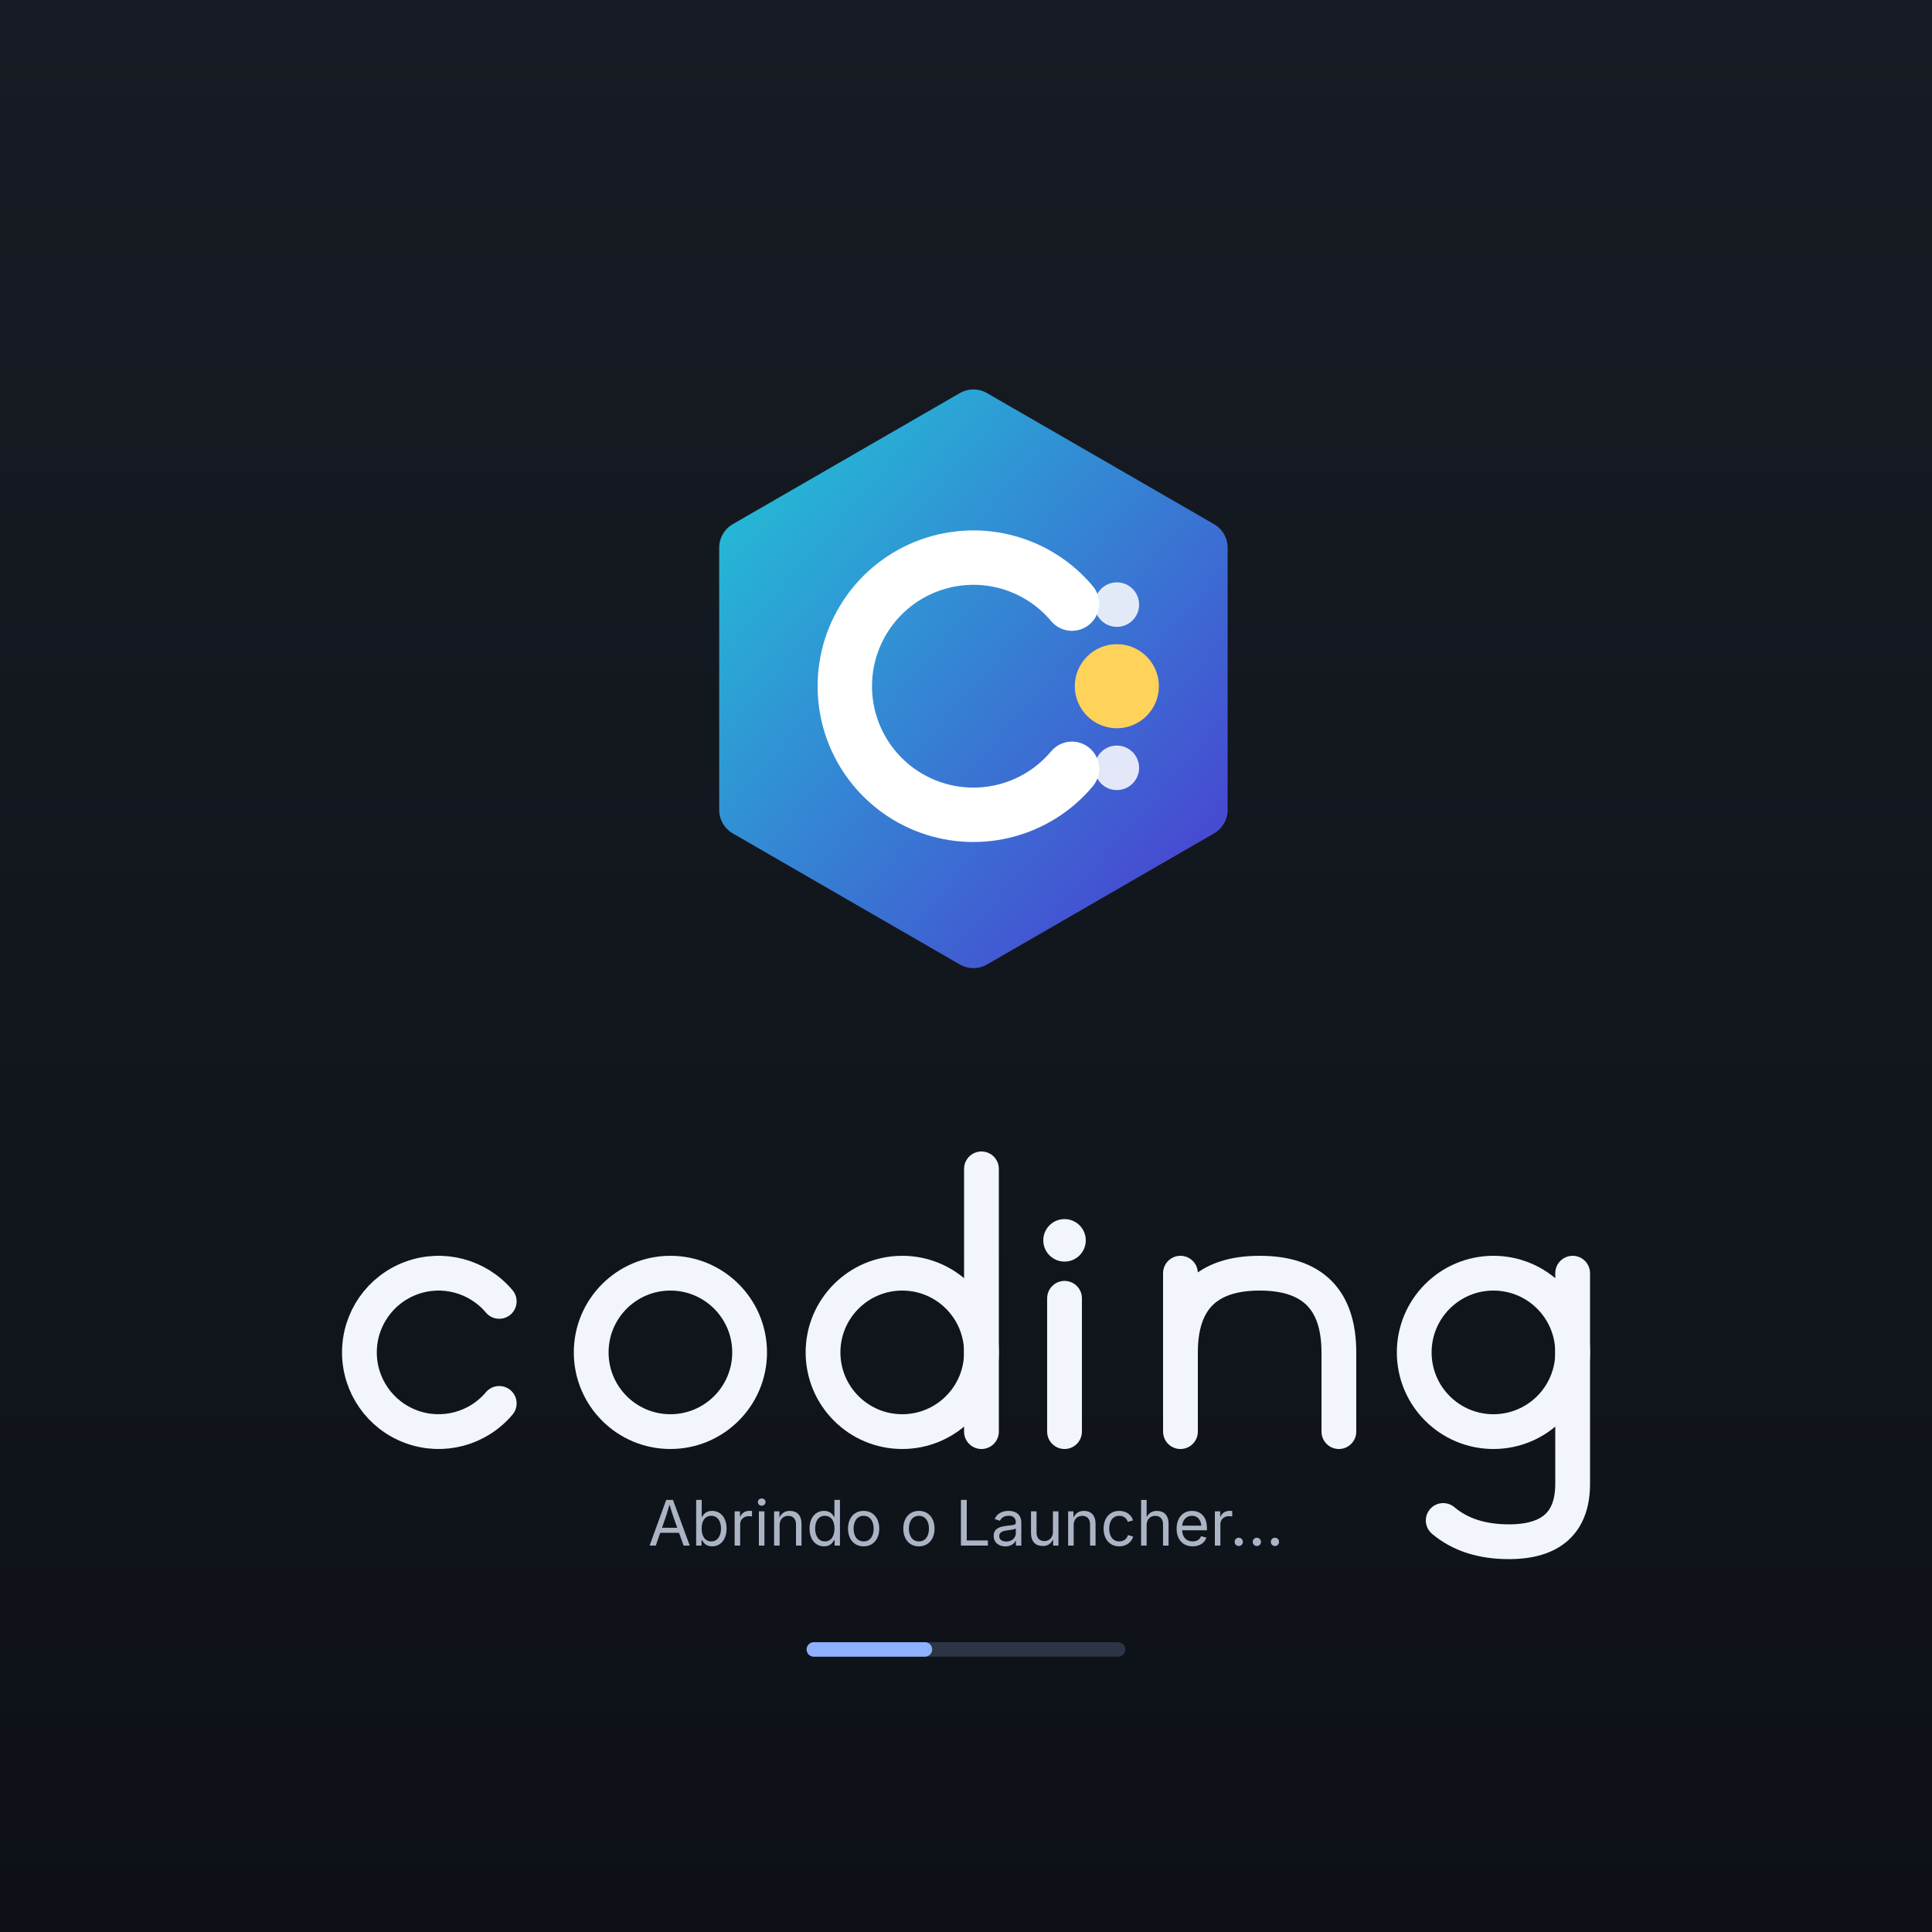
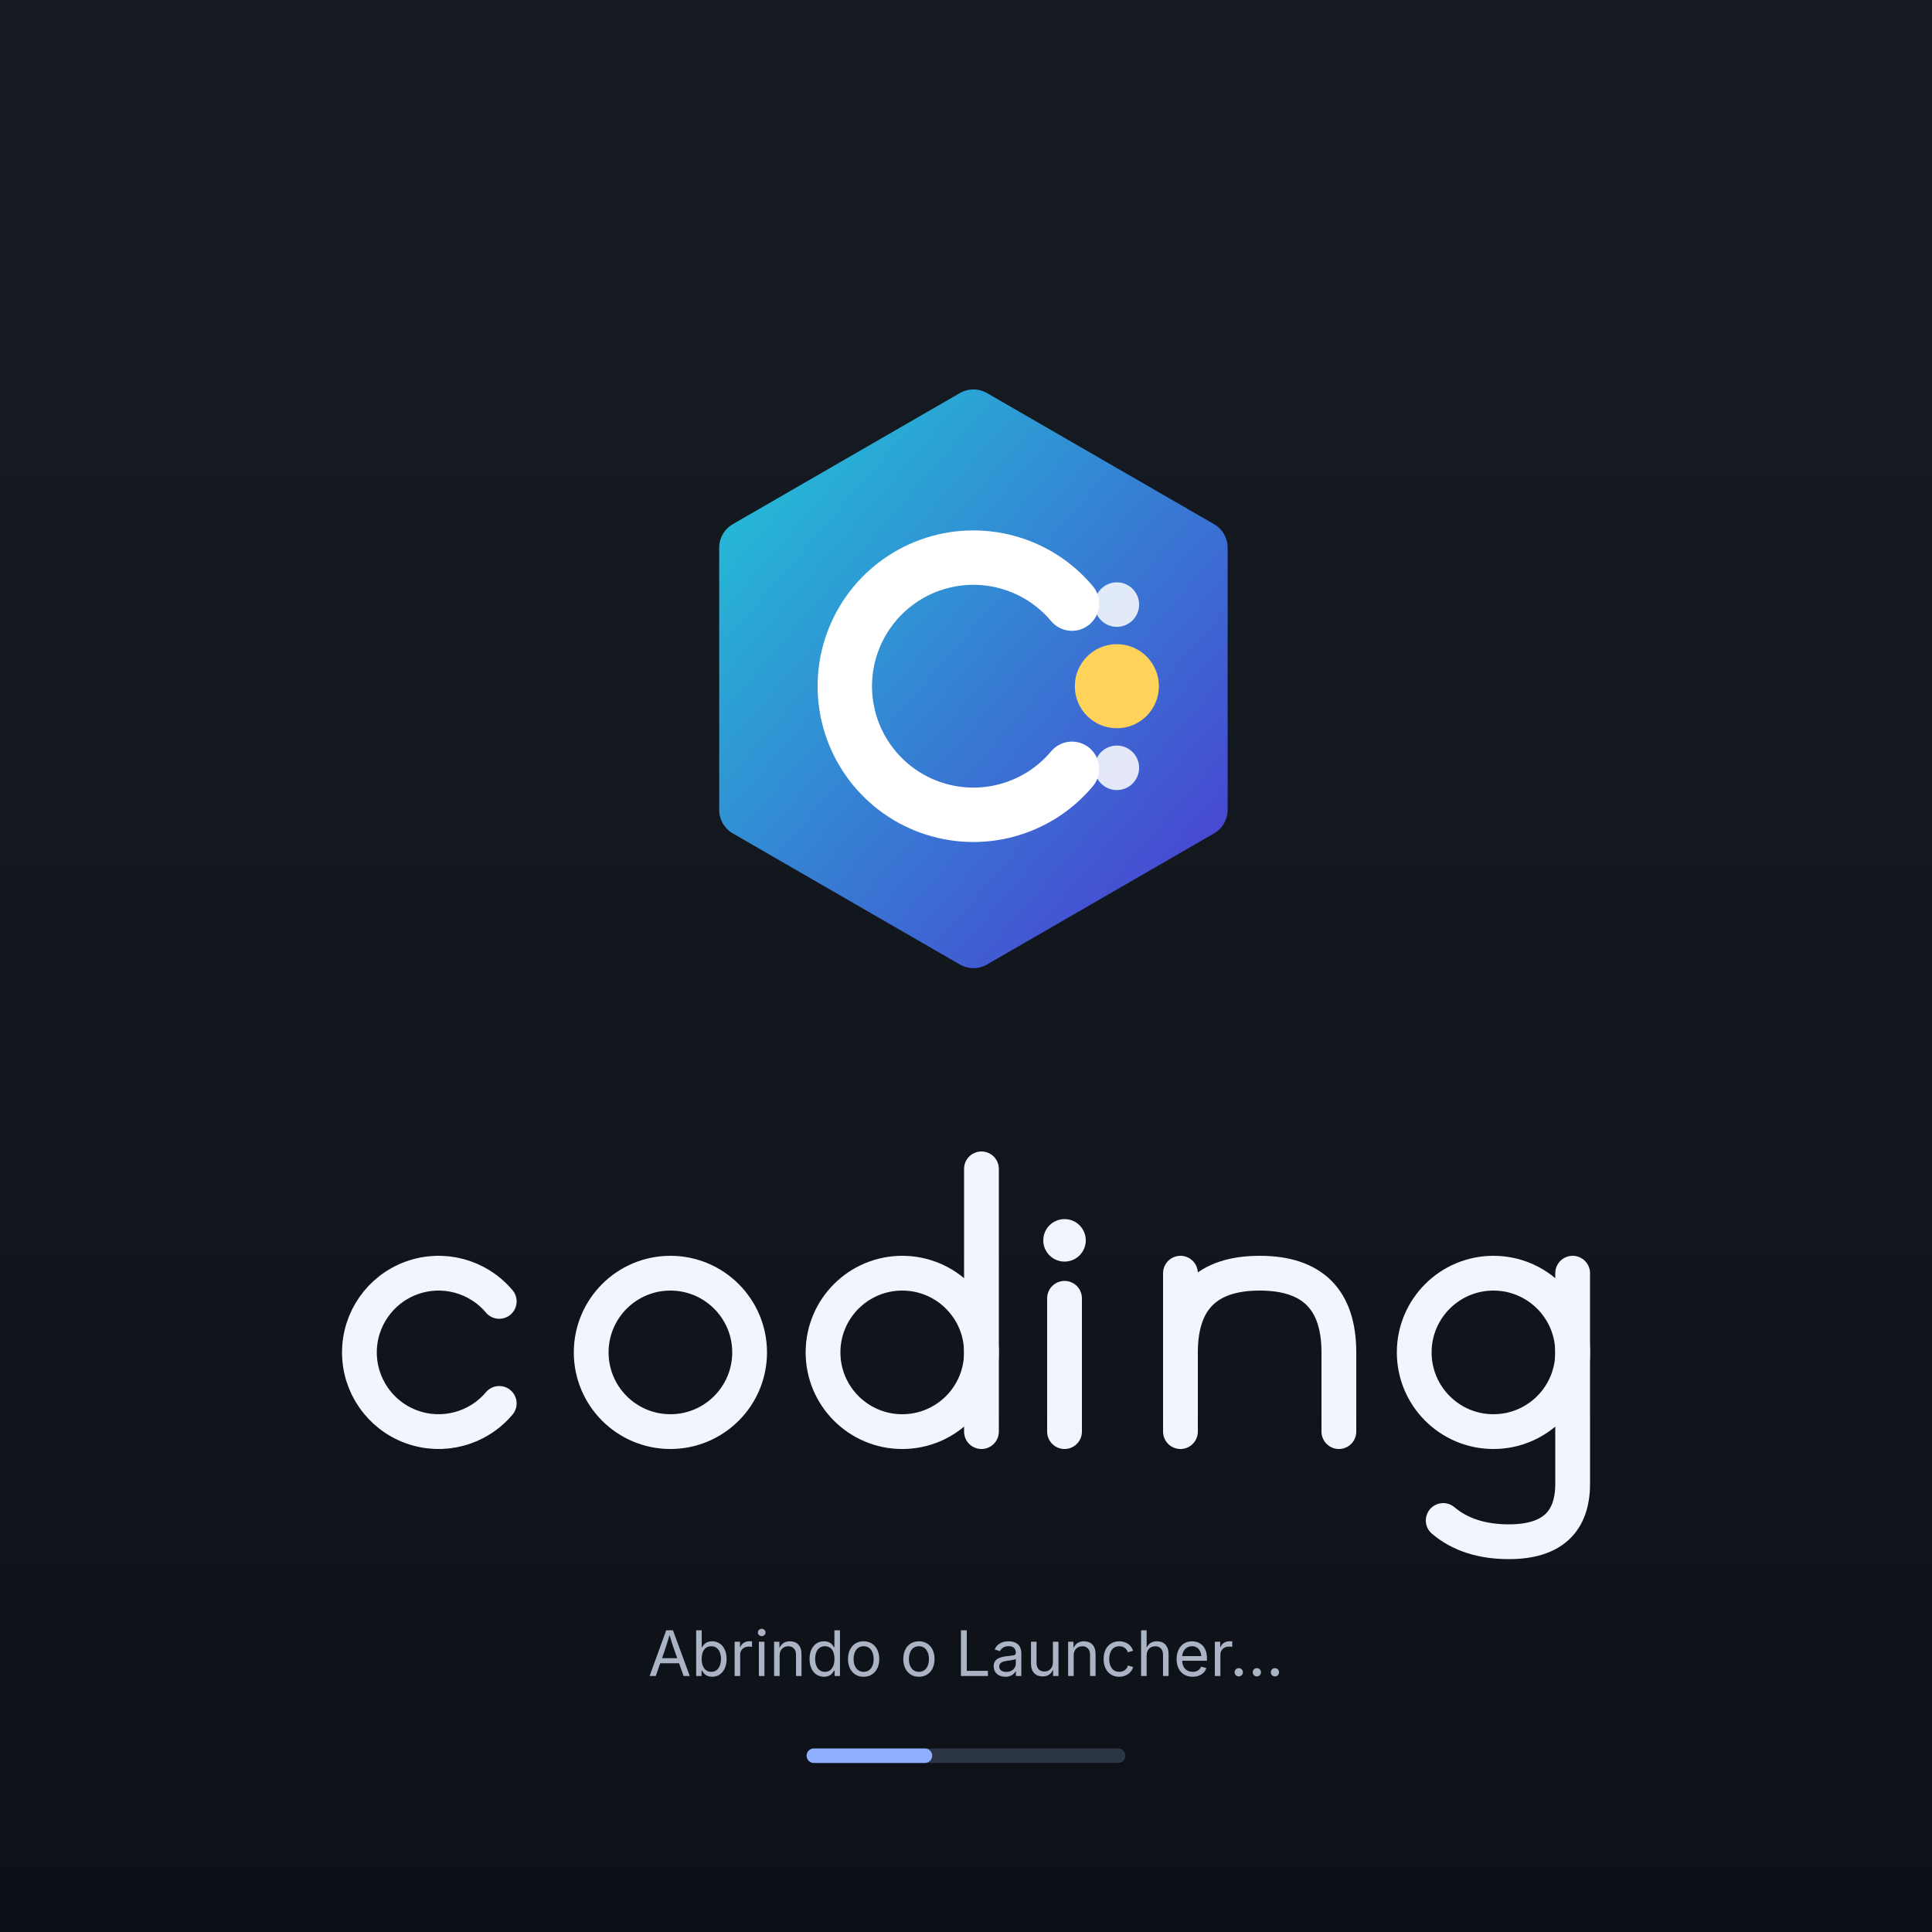
<svg xmlns="http://www.w3.org/2000/svg" width="800" height="800" viewBox="0 0 800 800" role="img">
  <defs>
    <linearGradient id="gc" x1="0" y1="0" x2="1" y2="1">
      <stop offset="0" stop-color="#22c1d6" />
      <stop offset="1" stop-color="#4a3fd1" />
    </linearGradient>
    <linearGradient id="bgs" x1="0" y1="0" x2="0" y2="1">
      <stop offset="0" stop-color="#171c24" />
      <stop offset="1" stop-color="#0d1117" />
    </linearGradient>
  </defs>
  <rect width="800" height="800" fill="url(#bgs)" />
  <g transform="translate(272,150) scale(.512)">
    <polygon points="256.0,44.0 439.6,150.0 439.6,362.0 256.0,468.0 72.4,362.0 72.4,150.0" fill="url(#gc)" stroke="url(#gc)" stroke-width="44" stroke-linejoin="round" />
    <path d="M335.7 195.2A104 104 0 1 0 335.7 328.8" fill="none" stroke="#fff" stroke-width="44" stroke-linecap="round" />
    <circle cx="372" cy="262" r="34" fill="#FFD25A" />
    <circle cx="372" cy="196" r="18" fill="#fff" fill-opacity=".85" />
    <circle cx="372" cy="328" r="18" fill="#fff" fill-opacity=".85" />
  </g>
  <g transform="translate(141.6,520) scale(.8)">
    <g>
      <path d="M81.4 23.6A41 41 0 1 0 81.4 76.4" stroke="#F2F5FB" stroke-width="18" stroke-linecap="round" stroke-linejoin="round" fill="none" />
      <circle cx="170" cy="50" r="41" stroke="#F2F5FB" stroke-width="18" stroke-linecap="round" stroke-linejoin="round" fill="none" />
      <circle cx="290" cy="50" r="41" stroke="#F2F5FB" stroke-width="18" stroke-linecap="round" stroke-linejoin="round" fill="none" />
      <path d="M331 -45V91" stroke="#F2F5FB" stroke-width="18" stroke-linecap="round" stroke-linejoin="round" fill="none" />
      <g transform="translate(-36,0)">
        <path d="M410 22V91" stroke="#F2F5FB" stroke-width="18" stroke-linecap="round" stroke-linejoin="round" fill="none" />
        <circle cx="410" cy="-8" r="11" fill="#F2F5FB" />
        <path d="M470 91V9M470 50Q470 9 511 9Q552 9 552 50V91" stroke="#F2F5FB" stroke-width="18" stroke-linecap="round" stroke-linejoin="round" fill="none" />
        <circle cx="632" cy="50" r="41" stroke="#F2F5FB" stroke-width="18" stroke-linecap="round" stroke-linejoin="round" fill="none" />
        <path d="M673 9V118Q673 148 640 148Q619 148 606 137" stroke="#F2F5FB" stroke-width="18" stroke-linecap="round" stroke-linejoin="round" fill="none" />
      </g>
    </g>
  </g>
-   <text x="400" y="640" text-anchor="middle" font-family="Inter,system-ui,sans-serif" font-size="26" fill="#aab4c5">Abrindo o Launcher...</text>
-   <rect x="334" y="680" width="132" height="6" rx="3" fill="#2c3546" />
-   <rect x="334" y="680" width="52" height="6" rx="3" fill="#8fb0ff" />
+   <text x="400" y="694" text-anchor="middle" font-family="Inter,system-ui,sans-serif" font-size="26" fill="#aab4c5">Abrindo o Launcher...</text>
+   <rect x="334" y="724" width="132" height="6" rx="3" fill="#2c3546" />
+   <rect x="334" y="724" width="52" height="6" rx="3" fill="#8fb0ff" />
</svg>
